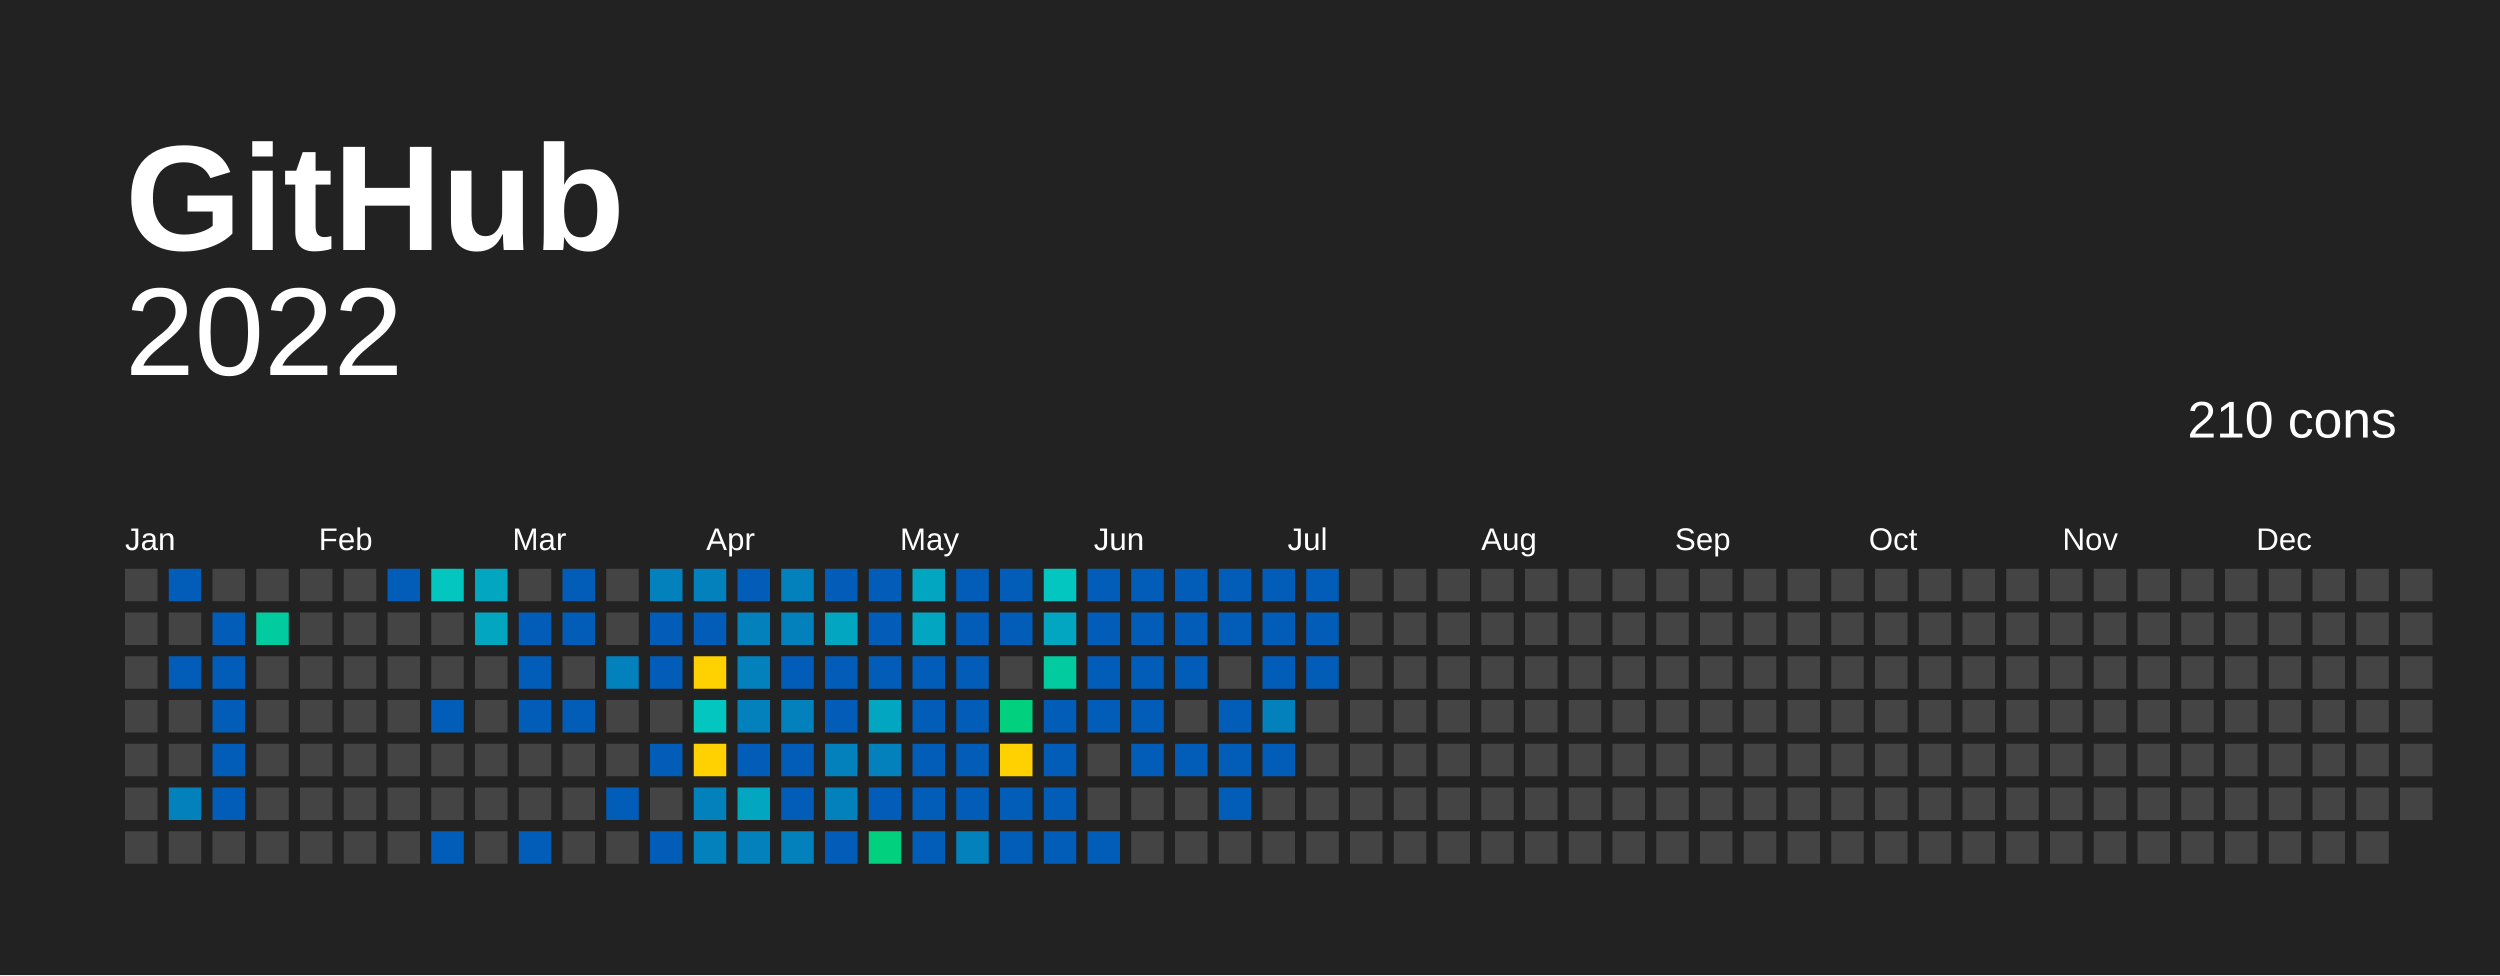
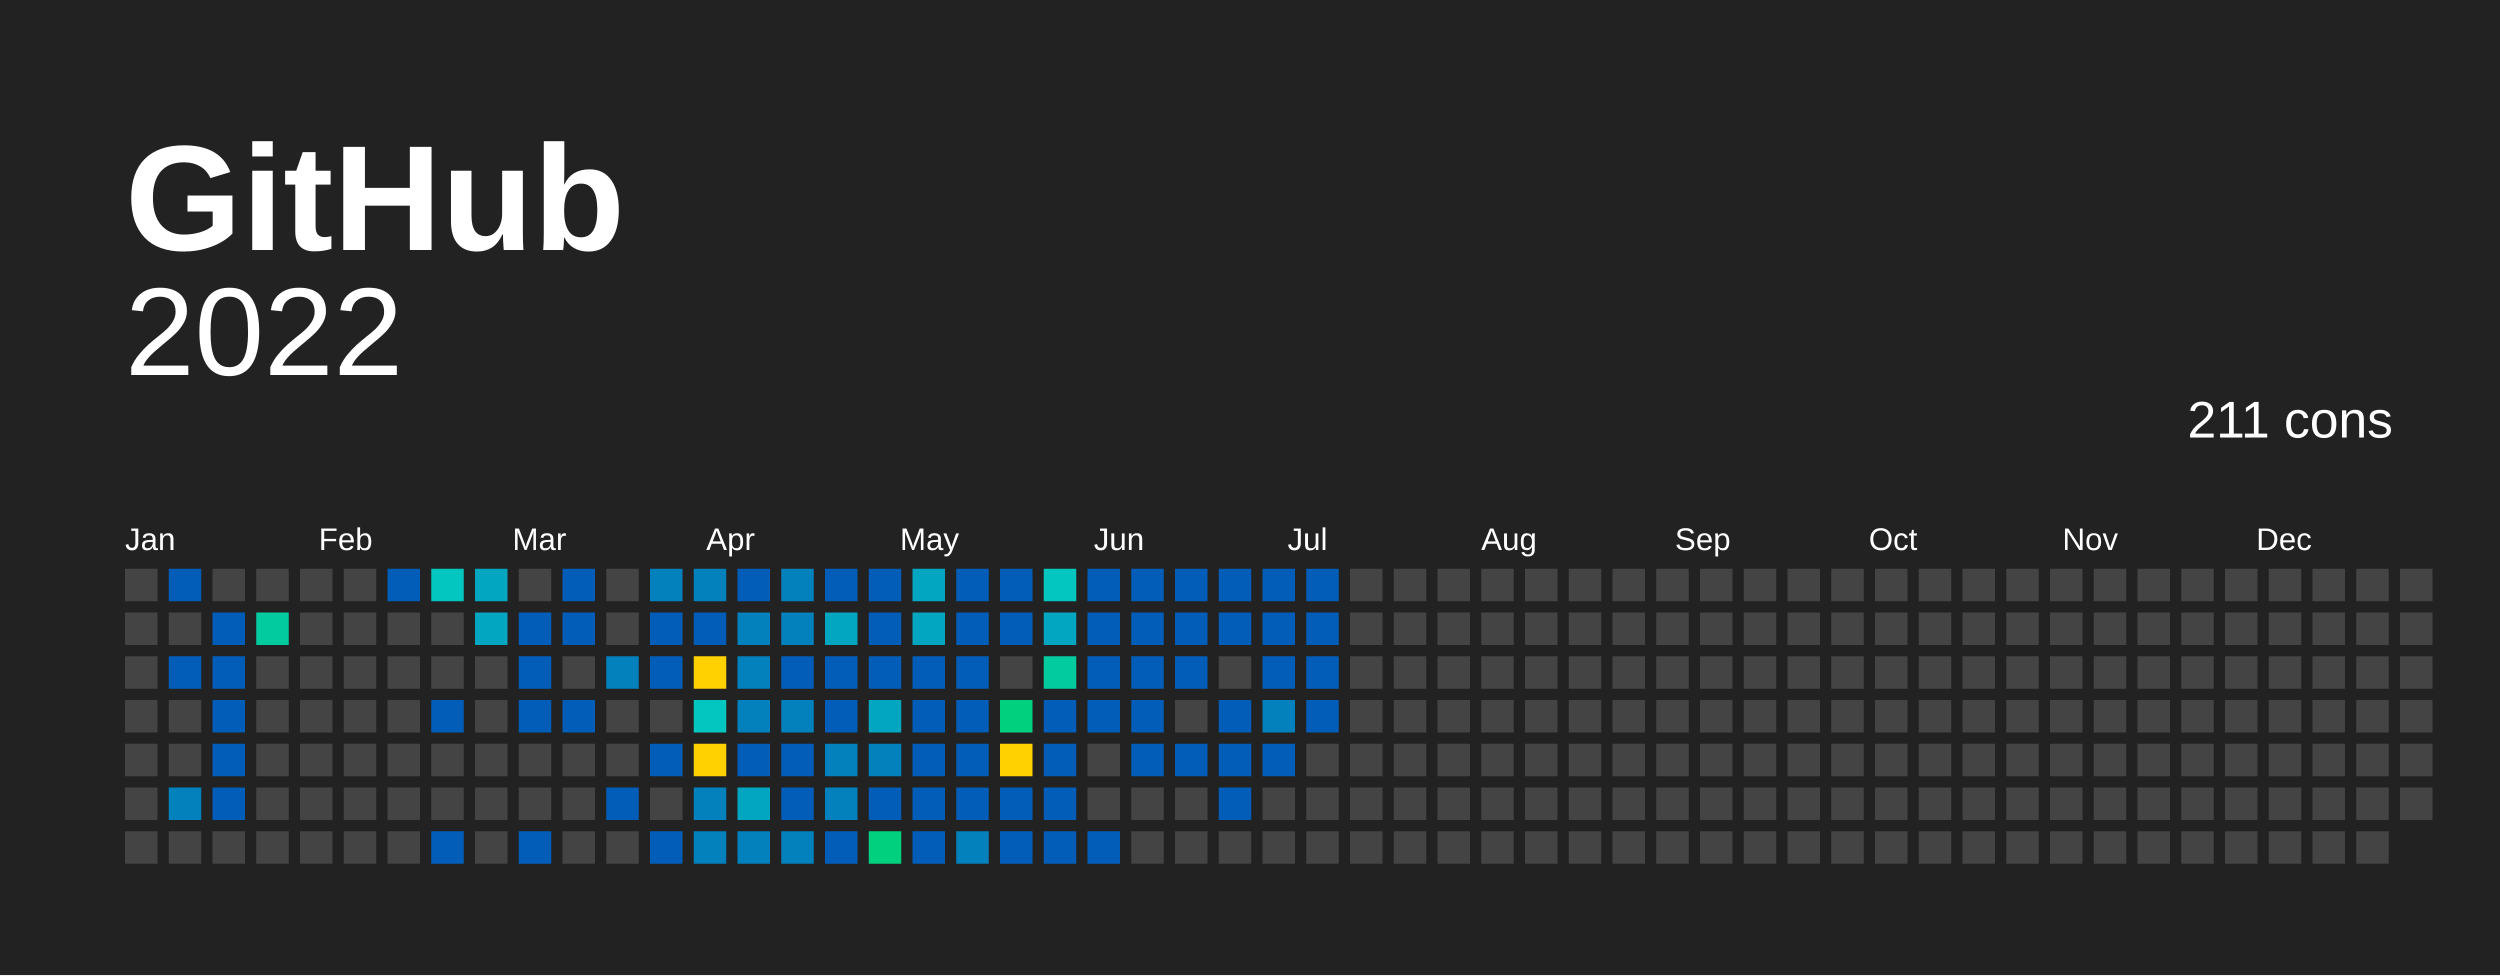
<svg xmlns="http://www.w3.org/2000/svg" baseProfile="full" height="78mm" version="1.1" viewBox="0,0,200,78" width="200mm">
  <defs />
  <rect fill="#222222" height="78" width="200" x="0" y="0" />
  <text fill="#FFFFFF" style="font-size:12px; font-family:Arial; font-weight:bold;" x="10" y="20">  GitHub</text>
  <text alignment-baseline="hanging" fill="#FFFFFF" style="font-size:10.0px; font-family:Arial;" x="10" y="30">2022</text>
-   <text alignment-baseline="hanging" fill="#FFFFFF" style="font-size:4.125px; font-family:Arial;" x="175" y="35">210 cons</text>
+   <text alignment-baseline="hanging" fill="#FFFFFF" style="font-size:4.125px; font-family:Arial;" x="175" y="35">211 cons</text>
  <text fill="#FFFFFF" style="font-size:2.5px; font-family:Arial" x="10.0" y="44">Jan</text>
  <text fill="#FFFFFF" style="font-size:2.5px; font-family:Arial" x="25.5" y="44">Feb</text>
  <text fill="#FFFFFF" style="font-size:2.5px; font-family:Arial" x="41.0" y="44">Mar</text>
  <text fill="#FFFFFF" style="font-size:2.5px; font-family:Arial" x="56.5" y="44">Apr</text>
  <text fill="#FFFFFF" style="font-size:2.5px; font-family:Arial" x="72.0" y="44">May</text>
  <text fill="#FFFFFF" style="font-size:2.5px; font-family:Arial" x="87.5" y="44">Jun</text>
  <text fill="#FFFFFF" style="font-size:2.5px; font-family:Arial" x="103.0" y="44">Jul</text>
  <text fill="#FFFFFF" style="font-size:2.5px; font-family:Arial" x="118.5" y="44">Aug</text>
  <text fill="#FFFFFF" style="font-size:2.5px; font-family:Arial" x="134.0" y="44">Sep</text>
  <text fill="#FFFFFF" style="font-size:2.5px; font-family:Arial" x="149.5" y="44">Oct</text>
  <text fill="#FFFFFF" style="font-size:2.5px; font-family:Arial" x="165.0" y="44">Nov</text>
  <text fill="#FFFFFF" style="font-size:2.5px; font-family:Arial" x="180.5" y="44">Dec</text>
  <rect fill="#444444" height="2.6" width="2.6" x="10.0" y="45.5" />
  <rect fill="#444444" height="2.6" width="2.6" x="10.0" y="49.0" />
  <rect fill="#444444" height="2.6" width="2.6" x="10.0" y="52.5" />
  <rect fill="#444444" height="2.6" width="2.6" x="10.0" y="56.0" />
  <rect fill="#444444" height="2.6" width="2.6" x="10.0" y="59.5" />
  <rect fill="#444444" height="2.6" width="2.6" x="10.0" y="63.0" />
  <rect fill="#444444" height="2.6" width="2.6" x="10.0" y="66.5" />
  <rect fill="#025db8" height="2.6" width="2.6" x="13.5" y="45.5" />
  <rect fill="#444444" height="2.6" width="2.6" x="13.5" y="49.0" />
  <rect fill="#025db8" height="2.6" width="2.6" x="13.5" y="52.5" />
  <rect fill="#444444" height="2.6" width="2.6" x="13.5" y="56.0" />
  <rect fill="#444444" height="2.6" width="2.6" x="13.5" y="59.5" />
  <rect fill="#0281bd" height="2.6" width="2.6" x="13.5" y="63.0" />
  <rect fill="#444444" height="2.6" width="2.6" x="13.5" y="66.5" />
  <rect fill="#444444" height="2.6" width="2.6" x="17.0" y="45.5" />
  <rect fill="#025db8" height="2.6" width="2.6" x="17.0" y="49.0" />
  <rect fill="#025db8" height="2.6" width="2.6" x="17.0" y="52.5" />
  <rect fill="#025db8" height="2.6" width="2.6" x="17.0" y="56.0" />
  <rect fill="#025db8" height="2.6" width="2.6" x="17.0" y="59.5" />
  <rect fill="#025db8" height="2.6" width="2.6" x="17.0" y="63.0" />
  <rect fill="#444444" height="2.6" width="2.6" x="17.0" y="66.5" />
  <rect fill="#444444" height="2.6" width="2.6" x="20.5" y="45.5" />
  <rect fill="#02cba0" height="2.6" width="2.6" x="20.5" y="49.0" />
  <rect fill="#444444" height="2.6" width="2.6" x="20.5" y="52.5" />
  <rect fill="#444444" height="2.6" width="2.6" x="20.5" y="56.0" />
  <rect fill="#444444" height="2.6" width="2.6" x="20.5" y="59.5" />
  <rect fill="#444444" height="2.6" width="2.6" x="20.5" y="63.0" />
  <rect fill="#444444" height="2.6" width="2.6" x="20.5" y="66.5" />
  <rect fill="#444444" height="2.6" width="2.6" x="24.0" y="45.5" />
  <rect fill="#444444" height="2.6" width="2.6" x="24.0" y="49.0" />
  <rect fill="#444444" height="2.6" width="2.6" x="24.0" y="52.5" />
  <rect fill="#444444" height="2.6" width="2.6" x="24.0" y="56.0" />
  <rect fill="#444444" height="2.6" width="2.6" x="24.0" y="59.5" />
  <rect fill="#444444" height="2.6" width="2.6" x="24.0" y="63.0" />
  <rect fill="#444444" height="2.6" width="2.6" x="24.0" y="66.5" />
  <rect fill="#444444" height="2.6" width="2.6" x="27.5" y="45.5" />
  <rect fill="#444444" height="2.6" width="2.6" x="27.5" y="49.0" />
  <rect fill="#444444" height="2.6" width="2.6" x="27.5" y="52.5" />
  <rect fill="#444444" height="2.6" width="2.6" x="27.5" y="56.0" />
  <rect fill="#444444" height="2.6" width="2.6" x="27.5" y="59.5" />
  <rect fill="#444444" height="2.6" width="2.6" x="27.5" y="63.0" />
  <rect fill="#444444" height="2.6" width="2.6" x="27.5" y="66.5" />
  <rect fill="#025db8" height="2.6" width="2.6" x="31.0" y="45.5" />
  <rect fill="#444444" height="2.6" width="2.6" x="31.0" y="49.0" />
  <rect fill="#444444" height="2.6" width="2.6" x="31.0" y="52.5" />
  <rect fill="#444444" height="2.6" width="2.6" x="31.0" y="56.0" />
  <rect fill="#444444" height="2.6" width="2.6" x="31.0" y="59.5" />
  <rect fill="#444444" height="2.6" width="2.6" x="31.0" y="63.0" />
  <rect fill="#444444" height="2.6" width="2.6" x="31.0" y="66.5" />
  <rect fill="#02c6bf" height="2.6" width="2.6" x="34.5" y="45.5" />
  <rect fill="#444444" height="2.6" width="2.6" x="34.5" y="49.0" />
  <rect fill="#444444" height="2.6" width="2.6" x="34.5" y="52.5" />
  <rect fill="#025db8" height="2.6" width="2.6" x="34.5" y="56.0" />
  <rect fill="#444444" height="2.6" width="2.6" x="34.5" y="59.5" />
  <rect fill="#444444" height="2.6" width="2.6" x="34.5" y="63.0" />
  <rect fill="#025db8" height="2.6" width="2.6" x="34.5" y="66.5" />
  <rect fill="#02a6c1" height="2.6" width="2.6" x="38.0" y="45.5" />
  <rect fill="#02a6c1" height="2.6" width="2.6" x="38.0" y="49.0" />
  <rect fill="#444444" height="2.6" width="2.6" x="38.0" y="52.5" />
  <rect fill="#444444" height="2.6" width="2.6" x="38.0" y="56.0" />
  <rect fill="#444444" height="2.6" width="2.6" x="38.0" y="59.5" />
  <rect fill="#444444" height="2.6" width="2.6" x="38.0" y="63.0" />
  <rect fill="#444444" height="2.6" width="2.6" x="38.0" y="66.5" />
  <rect fill="#444444" height="2.6" width="2.6" x="41.5" y="45.5" />
  <rect fill="#025db8" height="2.6" width="2.6" x="41.5" y="49.0" />
  <rect fill="#025db8" height="2.6" width="2.6" x="41.5" y="52.5" />
  <rect fill="#025db8" height="2.6" width="2.6" x="41.5" y="56.0" />
  <rect fill="#444444" height="2.6" width="2.6" x="41.5" y="59.5" />
  <rect fill="#444444" height="2.6" width="2.6" x="41.5" y="63.0" />
  <rect fill="#025db8" height="2.6" width="2.6" x="41.5" y="66.5" />
  <rect fill="#025db8" height="2.6" width="2.6" x="45.0" y="45.5" />
  <rect fill="#025db8" height="2.6" width="2.6" x="45.0" y="49.0" />
  <rect fill="#444444" height="2.6" width="2.6" x="45.0" y="52.5" />
  <rect fill="#025db8" height="2.6" width="2.6" x="45.0" y="56.0" />
  <rect fill="#444444" height="2.6" width="2.6" x="45.0" y="59.5" />
  <rect fill="#444444" height="2.6" width="2.6" x="45.0" y="63.0" />
  <rect fill="#444444" height="2.6" width="2.6" x="45.0" y="66.5" />
  <rect fill="#444444" height="2.6" width="2.6" x="48.5" y="45.5" />
  <rect fill="#444444" height="2.6" width="2.6" x="48.5" y="49.0" />
  <rect fill="#0281bd" height="2.6" width="2.6" x="48.5" y="52.5" />
  <rect fill="#444444" height="2.6" width="2.6" x="48.5" y="56.0" />
  <rect fill="#444444" height="2.6" width="2.6" x="48.5" y="59.5" />
  <rect fill="#025db8" height="2.6" width="2.6" x="48.5" y="63.0" />
  <rect fill="#444444" height="2.6" width="2.6" x="48.5" y="66.5" />
  <rect fill="#0281bd" height="2.6" width="2.6" x="52.0" y="45.5" />
  <rect fill="#025db8" height="2.6" width="2.6" x="52.0" y="49.0" />
  <rect fill="#025db8" height="2.6" width="2.6" x="52.0" y="52.5" />
  <rect fill="#444444" height="2.6" width="2.6" x="52.0" y="56.0" />
  <rect fill="#025db8" height="2.6" width="2.6" x="52.0" y="59.5" />
  <rect fill="#444444" height="2.6" width="2.6" x="52.0" y="63.0" />
  <rect fill="#025db8" height="2.6" width="2.6" x="52.0" y="66.5" />
  <rect fill="#0281bd" height="2.6" width="2.6" x="55.5" y="45.5" />
  <rect fill="#025db8" height="2.6" width="2.6" x="55.5" y="49.0" />
  <rect fill="#ffd100" height="2.6" width="2.6" x="55.5" y="52.5" />
  <rect fill="#02c6bf" height="2.6" width="2.6" x="55.5" y="56.0" />
  <rect fill="#ffd100" height="2.6" width="2.6" x="55.5" y="59.5" />
  <rect fill="#0281bd" height="2.6" width="2.6" x="55.5" y="63.0" />
  <rect fill="#0281bd" height="2.6" width="2.6" x="55.5" y="66.5" />
  <rect fill="#025db8" height="2.6" width="2.6" x="59.0" y="45.5" />
  <rect fill="#0281bd" height="2.6" width="2.6" x="59.0" y="49.0" />
  <rect fill="#0281bd" height="2.6" width="2.6" x="59.0" y="52.5" />
  <rect fill="#0281bd" height="2.6" width="2.6" x="59.0" y="56.0" />
  <rect fill="#025db8" height="2.6" width="2.6" x="59.0" y="59.5" />
  <rect fill="#02a6c1" height="2.6" width="2.6" x="59.0" y="63.0" />
  <rect fill="#0281bd" height="2.6" width="2.6" x="59.0" y="66.5" />
  <rect fill="#0281bd" height="2.6" width="2.6" x="62.5" y="45.5" />
  <rect fill="#0281bd" height="2.6" width="2.6" x="62.5" y="49.0" />
  <rect fill="#025db8" height="2.6" width="2.6" x="62.5" y="52.5" />
  <rect fill="#0281bd" height="2.6" width="2.6" x="62.5" y="56.0" />
  <rect fill="#025db8" height="2.6" width="2.6" x="62.5" y="59.5" />
  <rect fill="#025db8" height="2.6" width="2.6" x="62.5" y="63.0" />
  <rect fill="#0281bd" height="2.6" width="2.6" x="62.5" y="66.5" />
  <rect fill="#025db8" height="2.6" width="2.6" x="66.0" y="45.5" />
  <rect fill="#02a6c1" height="2.6" width="2.6" x="66.0" y="49.0" />
  <rect fill="#025db8" height="2.6" width="2.6" x="66.0" y="52.5" />
  <rect fill="#025db8" height="2.6" width="2.6" x="66.0" y="56.0" />
  <rect fill="#0281bd" height="2.6" width="2.6" x="66.0" y="59.5" />
  <rect fill="#0281bd" height="2.6" width="2.6" x="66.0" y="63.0" />
  <rect fill="#025db8" height="2.6" width="2.6" x="66.0" y="66.5" />
  <rect fill="#025db8" height="2.6" width="2.6" x="69.5" y="45.5" />
  <rect fill="#025db8" height="2.6" width="2.6" x="69.5" y="49.0" />
  <rect fill="#025db8" height="2.6" width="2.6" x="69.5" y="52.5" />
  <rect fill="#02a6c1" height="2.6" width="2.6" x="69.5" y="56.0" />
  <rect fill="#0281bd" height="2.6" width="2.6" x="69.5" y="59.5" />
  <rect fill="#025db8" height="2.6" width="2.6" x="69.5" y="63.0" />
  <rect fill="#01d07e" height="2.6" width="2.6" x="69.5" y="66.5" />
  <rect fill="#02a6c1" height="2.6" width="2.6" x="73.0" y="45.5" />
  <rect fill="#02a6c1" height="2.6" width="2.6" x="73.0" y="49.0" />
  <rect fill="#025db8" height="2.6" width="2.6" x="73.0" y="52.5" />
  <rect fill="#025db8" height="2.6" width="2.6" x="73.0" y="56.0" />
  <rect fill="#025db8" height="2.6" width="2.6" x="73.0" y="59.5" />
  <rect fill="#025db8" height="2.6" width="2.6" x="73.0" y="63.0" />
  <rect fill="#025db8" height="2.6" width="2.6" x="73.0" y="66.5" />
  <rect fill="#025db8" height="2.6" width="2.6" x="76.5" y="45.5" />
  <rect fill="#025db8" height="2.6" width="2.6" x="76.5" y="49.0" />
  <rect fill="#025db8" height="2.6" width="2.6" x="76.5" y="52.5" />
  <rect fill="#025db8" height="2.6" width="2.6" x="76.5" y="56.0" />
  <rect fill="#025db8" height="2.6" width="2.6" x="76.5" y="59.5" />
  <rect fill="#025db8" height="2.6" width="2.6" x="76.5" y="63.0" />
  <rect fill="#0281bd" height="2.6" width="2.6" x="76.5" y="66.5" />
  <rect fill="#025db8" height="2.6" width="2.6" x="80.0" y="45.5" />
  <rect fill="#025db8" height="2.6" width="2.6" x="80.0" y="49.0" />
  <rect fill="#444444" height="2.6" width="2.6" x="80.0" y="52.5" />
  <rect fill="#01d07e" height="2.6" width="2.6" x="80.0" y="56.0" />
  <rect fill="#FFD100" height="2.6" width="2.6" x="80.0" y="59.5" />
  <rect fill="#025db8" height="2.6" width="2.6" x="80.0" y="63.0" />
  <rect fill="#025db8" height="2.6" width="2.6" x="80.0" y="66.5" />
  <rect fill="#02c6bf" height="2.6" width="2.6" x="83.5" y="45.5" />
  <rect fill="#02a6c1" height="2.6" width="2.6" x="83.5" y="49.0" />
  <rect fill="#02cba0" height="2.6" width="2.6" x="83.5" y="52.5" />
  <rect fill="#025db8" height="2.6" width="2.6" x="83.5" y="56.0" />
  <rect fill="#025db8" height="2.6" width="2.6" x="83.5" y="59.5" />
  <rect fill="#025db8" height="2.6" width="2.6" x="83.5" y="63.0" />
  <rect fill="#025db8" height="2.6" width="2.6" x="83.5" y="66.5" />
  <rect fill="#025db8" height="2.6" width="2.6" x="87.0" y="45.5" />
  <rect fill="#025db8" height="2.6" width="2.6" x="87.0" y="49.0" />
  <rect fill="#025db8" height="2.6" width="2.6" x="87.0" y="52.5" />
  <rect fill="#025db8" height="2.6" width="2.6" x="87.0" y="56.0" />
  <rect fill="#444444" height="2.6" width="2.6" x="87.0" y="59.5" />
  <rect fill="#444444" height="2.6" width="2.6" x="87.0" y="63.0" />
  <rect fill="#025db8" height="2.6" width="2.6" x="87.0" y="66.5" />
  <rect fill="#025db8" height="2.6" width="2.6" x="90.5" y="45.5" />
  <rect fill="#025db8" height="2.6" width="2.6" x="90.5" y="49.0" />
  <rect fill="#025db8" height="2.6" width="2.6" x="90.5" y="52.5" />
  <rect fill="#025db8" height="2.6" width="2.6" x="90.5" y="56.0" />
  <rect fill="#025db8" height="2.6" width="2.6" x="90.5" y="59.5" />
  <rect fill="#444444" height="2.6" width="2.6" x="90.5" y="63.0" />
  <rect fill="#444444" height="2.6" width="2.6" x="90.5" y="66.5" />
  <rect fill="#025db8" height="2.6" width="2.6" x="94.0" y="45.5" />
  <rect fill="#025db8" height="2.6" width="2.6" x="94.0" y="49.0" />
  <rect fill="#025db8" height="2.6" width="2.6" x="94.0" y="52.5" />
  <rect fill="#444444" height="2.6" width="2.6" x="94.0" y="56.0" />
  <rect fill="#025db8" height="2.6" width="2.6" x="94.0" y="59.5" />
  <rect fill="#444444" height="2.6" width="2.6" x="94.0" y="63.0" />
  <rect fill="#444444" height="2.6" width="2.6" x="94.0" y="66.5" />
  <rect fill="#025db8" height="2.6" width="2.6" x="97.5" y="45.5" />
  <rect fill="#025db8" height="2.6" width="2.6" x="97.5" y="49.0" />
  <rect fill="#444444" height="2.6" width="2.6" x="97.5" y="52.5" />
  <rect fill="#025db8" height="2.6" width="2.6" x="97.5" y="56.0" />
  <rect fill="#025db8" height="2.6" width="2.6" x="97.5" y="59.5" />
  <rect fill="#025db8" height="2.6" width="2.6" x="97.5" y="63.0" />
  <rect fill="#444444" height="2.6" width="2.6" x="97.5" y="66.5" />
  <rect fill="#025db8" height="2.6" width="2.6" x="101.0" y="45.5" />
  <rect fill="#025db8" height="2.6" width="2.6" x="101.0" y="49.0" />
  <rect fill="#025db8" height="2.6" width="2.6" x="101.0" y="52.5" />
  <rect fill="#0281bd" height="2.6" width="2.6" x="101.0" y="56.0" />
  <rect fill="#025db8" height="2.6" width="2.6" x="101.0" y="59.5" />
  <rect fill="#444444" height="2.6" width="2.6" x="101.0" y="63.0" />
  <rect fill="#444444" height="2.6" width="2.6" x="101.0" y="66.5" />
  <rect fill="#025db8" height="2.6" width="2.6" x="104.5" y="45.5" />
  <rect fill="#025db8" height="2.6" width="2.6" x="104.5" y="49.0" />
  <rect fill="#025db8" height="2.6" width="2.6" x="104.5" y="52.5" />
-   <rect fill="#444444" height="2.6" width="2.6" x="104.5" y="56.0" />
+   <rect fill="#025db8" height="2.6" width="2.6" x="104.5" y="56.0" />
  <rect fill="#444444" height="2.6" width="2.6" x="104.5" y="59.5" />
  <rect fill="#444444" height="2.6" width="2.6" x="104.5" y="63.0" />
  <rect fill="#444444" height="2.6" width="2.6" x="104.5" y="66.5" />
  <rect fill="#444444" height="2.6" width="2.6" x="108.0" y="45.5" />
  <rect fill="#444444" height="2.6" width="2.6" x="108.0" y="49.0" />
  <rect fill="#444444" height="2.6" width="2.6" x="108.0" y="52.5" />
  <rect fill="#444444" height="2.6" width="2.6" x="108.0" y="56.0" />
  <rect fill="#444444" height="2.6" width="2.6" x="108.0" y="59.5" />
  <rect fill="#444444" height="2.6" width="2.6" x="108.0" y="63.0" />
  <rect fill="#444444" height="2.6" width="2.6" x="108.0" y="66.5" />
  <rect fill="#444444" height="2.6" width="2.6" x="111.5" y="45.5" />
  <rect fill="#444444" height="2.6" width="2.6" x="111.5" y="49.0" />
  <rect fill="#444444" height="2.6" width="2.6" x="111.5" y="52.5" />
  <rect fill="#444444" height="2.6" width="2.6" x="111.5" y="56.0" />
  <rect fill="#444444" height="2.6" width="2.6" x="111.5" y="59.5" />
  <rect fill="#444444" height="2.6" width="2.6" x="111.5" y="63.0" />
  <rect fill="#444444" height="2.6" width="2.6" x="111.5" y="66.5" />
  <rect fill="#444444" height="2.6" width="2.6" x="115.0" y="45.5" />
  <rect fill="#444444" height="2.6" width="2.6" x="115.0" y="49.0" />
  <rect fill="#444444" height="2.6" width="2.6" x="115.0" y="52.5" />
  <rect fill="#444444" height="2.6" width="2.6" x="115.0" y="56.0" />
  <rect fill="#444444" height="2.6" width="2.6" x="115.0" y="59.5" />
  <rect fill="#444444" height="2.6" width="2.6" x="115.0" y="63.0" />
  <rect fill="#444444" height="2.6" width="2.6" x="115.0" y="66.5" />
  <rect fill="#444444" height="2.6" width="2.6" x="118.5" y="45.5" />
  <rect fill="#444444" height="2.6" width="2.6" x="118.5" y="49.0" />
  <rect fill="#444444" height="2.6" width="2.6" x="118.5" y="52.5" />
  <rect fill="#444444" height="2.6" width="2.6" x="118.5" y="56.0" />
  <rect fill="#444444" height="2.6" width="2.6" x="118.5" y="59.5" />
  <rect fill="#444444" height="2.6" width="2.6" x="118.5" y="63.0" />
  <rect fill="#444444" height="2.6" width="2.6" x="118.5" y="66.5" />
  <rect fill="#444444" height="2.6" width="2.6" x="122.0" y="45.5" />
  <rect fill="#444444" height="2.6" width="2.6" x="122.0" y="49.0" />
  <rect fill="#444444" height="2.6" width="2.6" x="122.0" y="52.5" />
  <rect fill="#444444" height="2.6" width="2.6" x="122.0" y="56.0" />
  <rect fill="#444444" height="2.6" width="2.6" x="122.0" y="59.5" />
  <rect fill="#444444" height="2.6" width="2.6" x="122.0" y="63.0" />
  <rect fill="#444444" height="2.6" width="2.6" x="122.0" y="66.5" />
  <rect fill="#444444" height="2.6" width="2.6" x="125.5" y="45.5" />
  <rect fill="#444444" height="2.6" width="2.6" x="125.5" y="49.0" />
  <rect fill="#444444" height="2.6" width="2.6" x="125.5" y="52.5" />
  <rect fill="#444444" height="2.6" width="2.6" x="125.5" y="56.0" />
  <rect fill="#444444" height="2.6" width="2.6" x="125.5" y="59.5" />
  <rect fill="#444444" height="2.6" width="2.6" x="125.5" y="63.0" />
  <rect fill="#444444" height="2.6" width="2.6" x="125.5" y="66.5" />
  <rect fill="#444444" height="2.6" width="2.6" x="129.0" y="45.5" />
  <rect fill="#444444" height="2.6" width="2.6" x="129.0" y="49.0" />
  <rect fill="#444444" height="2.6" width="2.6" x="129.0" y="52.5" />
  <rect fill="#444444" height="2.6" width="2.6" x="129.0" y="56.0" />
  <rect fill="#444444" height="2.6" width="2.6" x="129.0" y="59.5" />
  <rect fill="#444444" height="2.6" width="2.6" x="129.0" y="63.0" />
  <rect fill="#444444" height="2.6" width="2.6" x="129.0" y="66.5" />
  <rect fill="#444444" height="2.6" width="2.6" x="132.5" y="45.5" />
  <rect fill="#444444" height="2.6" width="2.6" x="132.5" y="49.0" />
  <rect fill="#444444" height="2.6" width="2.6" x="132.5" y="52.5" />
  <rect fill="#444444" height="2.6" width="2.6" x="132.5" y="56.0" />
  <rect fill="#444444" height="2.6" width="2.6" x="132.5" y="59.5" />
  <rect fill="#444444" height="2.6" width="2.6" x="132.5" y="63.0" />
  <rect fill="#444444" height="2.6" width="2.6" x="132.5" y="66.5" />
  <rect fill="#444444" height="2.6" width="2.6" x="136.0" y="45.5" />
  <rect fill="#444444" height="2.6" width="2.6" x="136.0" y="49.0" />
  <rect fill="#444444" height="2.6" width="2.6" x="136.0" y="52.5" />
  <rect fill="#444444" height="2.6" width="2.6" x="136.0" y="56.0" />
  <rect fill="#444444" height="2.6" width="2.6" x="136.0" y="59.5" />
  <rect fill="#444444" height="2.6" width="2.6" x="136.0" y="63.0" />
  <rect fill="#444444" height="2.6" width="2.6" x="136.0" y="66.5" />
  <rect fill="#444444" height="2.6" width="2.6" x="139.5" y="45.5" />
  <rect fill="#444444" height="2.6" width="2.6" x="139.5" y="49.0" />
  <rect fill="#444444" height="2.6" width="2.6" x="139.5" y="52.5" />
  <rect fill="#444444" height="2.6" width="2.6" x="139.5" y="56.0" />
  <rect fill="#444444" height="2.6" width="2.6" x="139.5" y="59.5" />
  <rect fill="#444444" height="2.6" width="2.6" x="139.5" y="63.0" />
  <rect fill="#444444" height="2.6" width="2.6" x="139.5" y="66.5" />
  <rect fill="#444444" height="2.6" width="2.6" x="143.0" y="45.5" />
  <rect fill="#444444" height="2.6" width="2.6" x="143.0" y="49.0" />
  <rect fill="#444444" height="2.6" width="2.6" x="143.0" y="52.5" />
  <rect fill="#444444" height="2.6" width="2.6" x="143.0" y="56.0" />
  <rect fill="#444444" height="2.6" width="2.6" x="143.0" y="59.5" />
  <rect fill="#444444" height="2.6" width="2.6" x="143.0" y="63.0" />
  <rect fill="#444444" height="2.6" width="2.6" x="143.0" y="66.5" />
  <rect fill="#444444" height="2.6" width="2.6" x="146.5" y="45.5" />
  <rect fill="#444444" height="2.6" width="2.6" x="146.5" y="49.0" />
  <rect fill="#444444" height="2.6" width="2.6" x="146.5" y="52.5" />
  <rect fill="#444444" height="2.6" width="2.6" x="146.5" y="56.0" />
  <rect fill="#444444" height="2.6" width="2.6" x="146.5" y="59.5" />
  <rect fill="#444444" height="2.6" width="2.6" x="146.5" y="63.0" />
  <rect fill="#444444" height="2.6" width="2.6" x="146.5" y="66.5" />
  <rect fill="#444444" height="2.6" width="2.6" x="150.0" y="45.5" />
  <rect fill="#444444" height="2.6" width="2.6" x="150.0" y="49.0" />
  <rect fill="#444444" height="2.6" width="2.6" x="150.0" y="52.5" />
  <rect fill="#444444" height="2.6" width="2.6" x="150.0" y="56.0" />
  <rect fill="#444444" height="2.6" width="2.6" x="150.0" y="59.5" />
  <rect fill="#444444" height="2.6" width="2.6" x="150.0" y="63.0" />
  <rect fill="#444444" height="2.6" width="2.6" x="150.0" y="66.5" />
  <rect fill="#444444" height="2.6" width="2.6" x="153.5" y="45.5" />
  <rect fill="#444444" height="2.6" width="2.6" x="153.5" y="49.0" />
  <rect fill="#444444" height="2.6" width="2.6" x="153.5" y="52.5" />
  <rect fill="#444444" height="2.6" width="2.6" x="153.5" y="56.0" />
  <rect fill="#444444" height="2.6" width="2.6" x="153.5" y="59.5" />
  <rect fill="#444444" height="2.6" width="2.6" x="153.5" y="63.0" />
  <rect fill="#444444" height="2.6" width="2.6" x="153.5" y="66.5" />
  <rect fill="#444444" height="2.6" width="2.6" x="157.0" y="45.5" />
  <rect fill="#444444" height="2.6" width="2.6" x="157.0" y="49.0" />
  <rect fill="#444444" height="2.6" width="2.6" x="157.0" y="52.5" />
  <rect fill="#444444" height="2.6" width="2.6" x="157.0" y="56.0" />
  <rect fill="#444444" height="2.6" width="2.6" x="157.0" y="59.5" />
  <rect fill="#444444" height="2.6" width="2.6" x="157.0" y="63.0" />
  <rect fill="#444444" height="2.6" width="2.6" x="157.0" y="66.5" />
  <rect fill="#444444" height="2.6" width="2.6" x="160.5" y="45.5" />
  <rect fill="#444444" height="2.6" width="2.6" x="160.5" y="49.0" />
  <rect fill="#444444" height="2.6" width="2.6" x="160.5" y="52.5" />
  <rect fill="#444444" height="2.6" width="2.6" x="160.5" y="56.0" />
  <rect fill="#444444" height="2.6" width="2.6" x="160.5" y="59.5" />
  <rect fill="#444444" height="2.6" width="2.6" x="160.5" y="63.0" />
  <rect fill="#444444" height="2.6" width="2.6" x="160.5" y="66.5" />
  <rect fill="#444444" height="2.6" width="2.6" x="164.0" y="45.5" />
  <rect fill="#444444" height="2.6" width="2.6" x="164.0" y="49.0" />
  <rect fill="#444444" height="2.6" width="2.6" x="164.0" y="52.5" />
  <rect fill="#444444" height="2.6" width="2.6" x="164.0" y="56.0" />
  <rect fill="#444444" height="2.6" width="2.6" x="164.0" y="59.5" />
  <rect fill="#444444" height="2.6" width="2.6" x="164.0" y="63.0" />
  <rect fill="#444444" height="2.6" width="2.6" x="164.0" y="66.5" />
  <rect fill="#444444" height="2.6" width="2.6" x="167.5" y="45.5" />
  <rect fill="#444444" height="2.6" width="2.6" x="167.5" y="49.0" />
  <rect fill="#444444" height="2.6" width="2.6" x="167.5" y="52.5" />
  <rect fill="#444444" height="2.6" width="2.6" x="167.5" y="56.0" />
  <rect fill="#444444" height="2.6" width="2.6" x="167.5" y="59.5" />
  <rect fill="#444444" height="2.6" width="2.6" x="167.5" y="63.0" />
  <rect fill="#444444" height="2.6" width="2.6" x="167.5" y="66.5" />
  <rect fill="#444444" height="2.6" width="2.6" x="171.0" y="45.5" />
  <rect fill="#444444" height="2.6" width="2.6" x="171.0" y="49.0" />
  <rect fill="#444444" height="2.6" width="2.6" x="171.0" y="52.5" />
  <rect fill="#444444" height="2.6" width="2.6" x="171.0" y="56.0" />
  <rect fill="#444444" height="2.6" width="2.6" x="171.0" y="59.5" />
  <rect fill="#444444" height="2.6" width="2.6" x="171.0" y="63.0" />
  <rect fill="#444444" height="2.6" width="2.6" x="171.0" y="66.5" />
  <rect fill="#444444" height="2.6" width="2.6" x="174.5" y="45.5" />
  <rect fill="#444444" height="2.6" width="2.6" x="174.5" y="49.0" />
  <rect fill="#444444" height="2.6" width="2.6" x="174.5" y="52.5" />
  <rect fill="#444444" height="2.6" width="2.6" x="174.5" y="56.0" />
  <rect fill="#444444" height="2.6" width="2.6" x="174.5" y="59.5" />
  <rect fill="#444444" height="2.6" width="2.6" x="174.5" y="63.0" />
  <rect fill="#444444" height="2.6" width="2.6" x="174.5" y="66.5" />
  <rect fill="#444444" height="2.6" width="2.6" x="178.0" y="45.5" />
  <rect fill="#444444" height="2.6" width="2.6" x="178.0" y="49.0" />
  <rect fill="#444444" height="2.6" width="2.6" x="178.0" y="52.5" />
  <rect fill="#444444" height="2.6" width="2.6" x="178.0" y="56.0" />
  <rect fill="#444444" height="2.6" width="2.6" x="178.0" y="59.5" />
  <rect fill="#444444" height="2.6" width="2.6" x="178.0" y="63.0" />
  <rect fill="#444444" height="2.6" width="2.6" x="178.0" y="66.5" />
  <rect fill="#444444" height="2.6" width="2.6" x="181.5" y="45.5" />
  <rect fill="#444444" height="2.6" width="2.6" x="181.5" y="49.0" />
  <rect fill="#444444" height="2.6" width="2.6" x="181.5" y="52.5" />
  <rect fill="#444444" height="2.6" width="2.6" x="181.5" y="56.0" />
  <rect fill="#444444" height="2.6" width="2.6" x="181.5" y="59.5" />
  <rect fill="#444444" height="2.6" width="2.6" x="181.5" y="63.0" />
  <rect fill="#444444" height="2.6" width="2.6" x="181.5" y="66.5" />
  <rect fill="#444444" height="2.6" width="2.6" x="185.0" y="45.5" />
  <rect fill="#444444" height="2.6" width="2.6" x="185.0" y="49.0" />
  <rect fill="#444444" height="2.6" width="2.6" x="185.0" y="52.5" />
  <rect fill="#444444" height="2.6" width="2.6" x="185.0" y="56.0" />
  <rect fill="#444444" height="2.6" width="2.6" x="185.0" y="59.5" />
  <rect fill="#444444" height="2.6" width="2.6" x="185.0" y="63.0" />
  <rect fill="#444444" height="2.6" width="2.6" x="185.0" y="66.5" />
  <rect fill="#444444" height="2.6" width="2.6" x="188.5" y="45.5" />
  <rect fill="#444444" height="2.6" width="2.6" x="188.5" y="49.0" />
  <rect fill="#444444" height="2.6" width="2.6" x="188.5" y="52.5" />
  <rect fill="#444444" height="2.6" width="2.6" x="188.5" y="56.0" />
  <rect fill="#444444" height="2.6" width="2.6" x="188.5" y="59.5" />
  <rect fill="#444444" height="2.6" width="2.6" x="188.5" y="63.0" />
  <rect fill="#444444" height="2.6" width="2.6" x="188.5" y="66.5" />
  <rect fill="#444444" height="2.6" width="2.6" x="192.0" y="45.5" />
  <rect fill="#444444" height="2.6" width="2.6" x="192.0" y="49.0" />
  <rect fill="#444444" height="2.6" width="2.6" x="192.0" y="52.5" />
  <rect fill="#444444" height="2.6" width="2.6" x="192.0" y="56.0" />
  <rect fill="#444444" height="2.6" width="2.6" x="192.0" y="59.5" />
  <rect fill="#444444" height="2.6" width="2.6" x="192.0" y="63.0" />
</svg>
